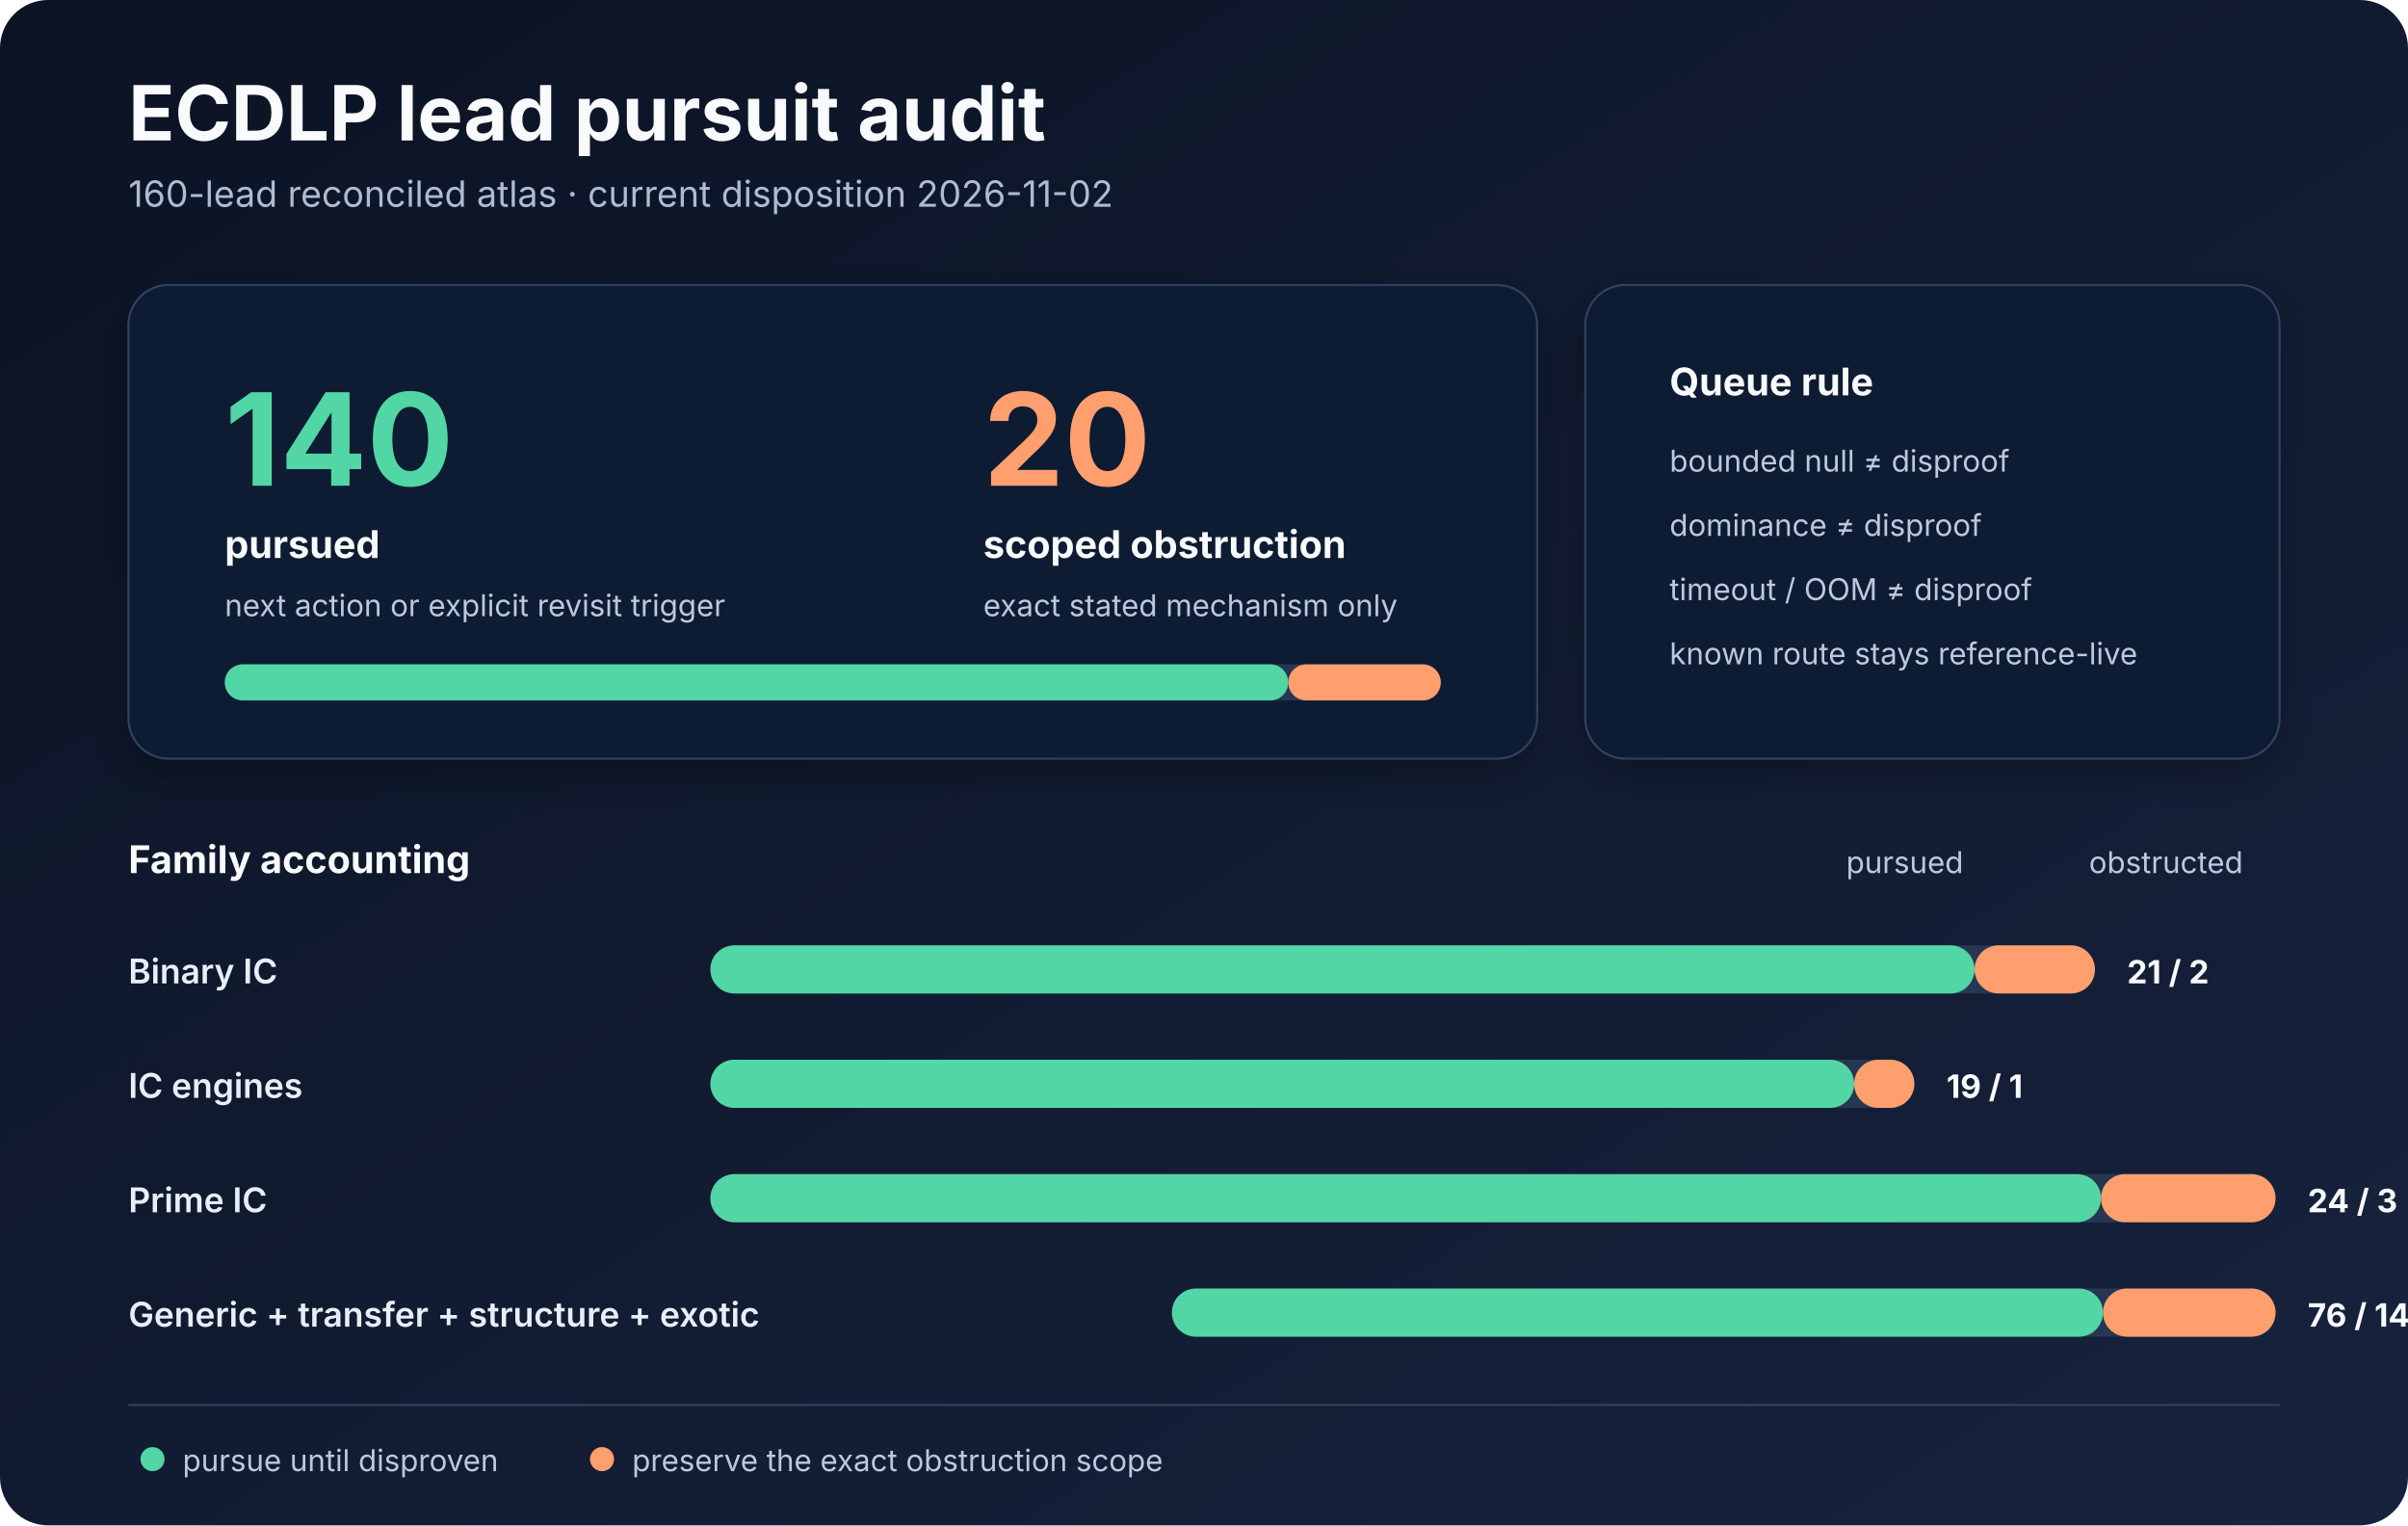
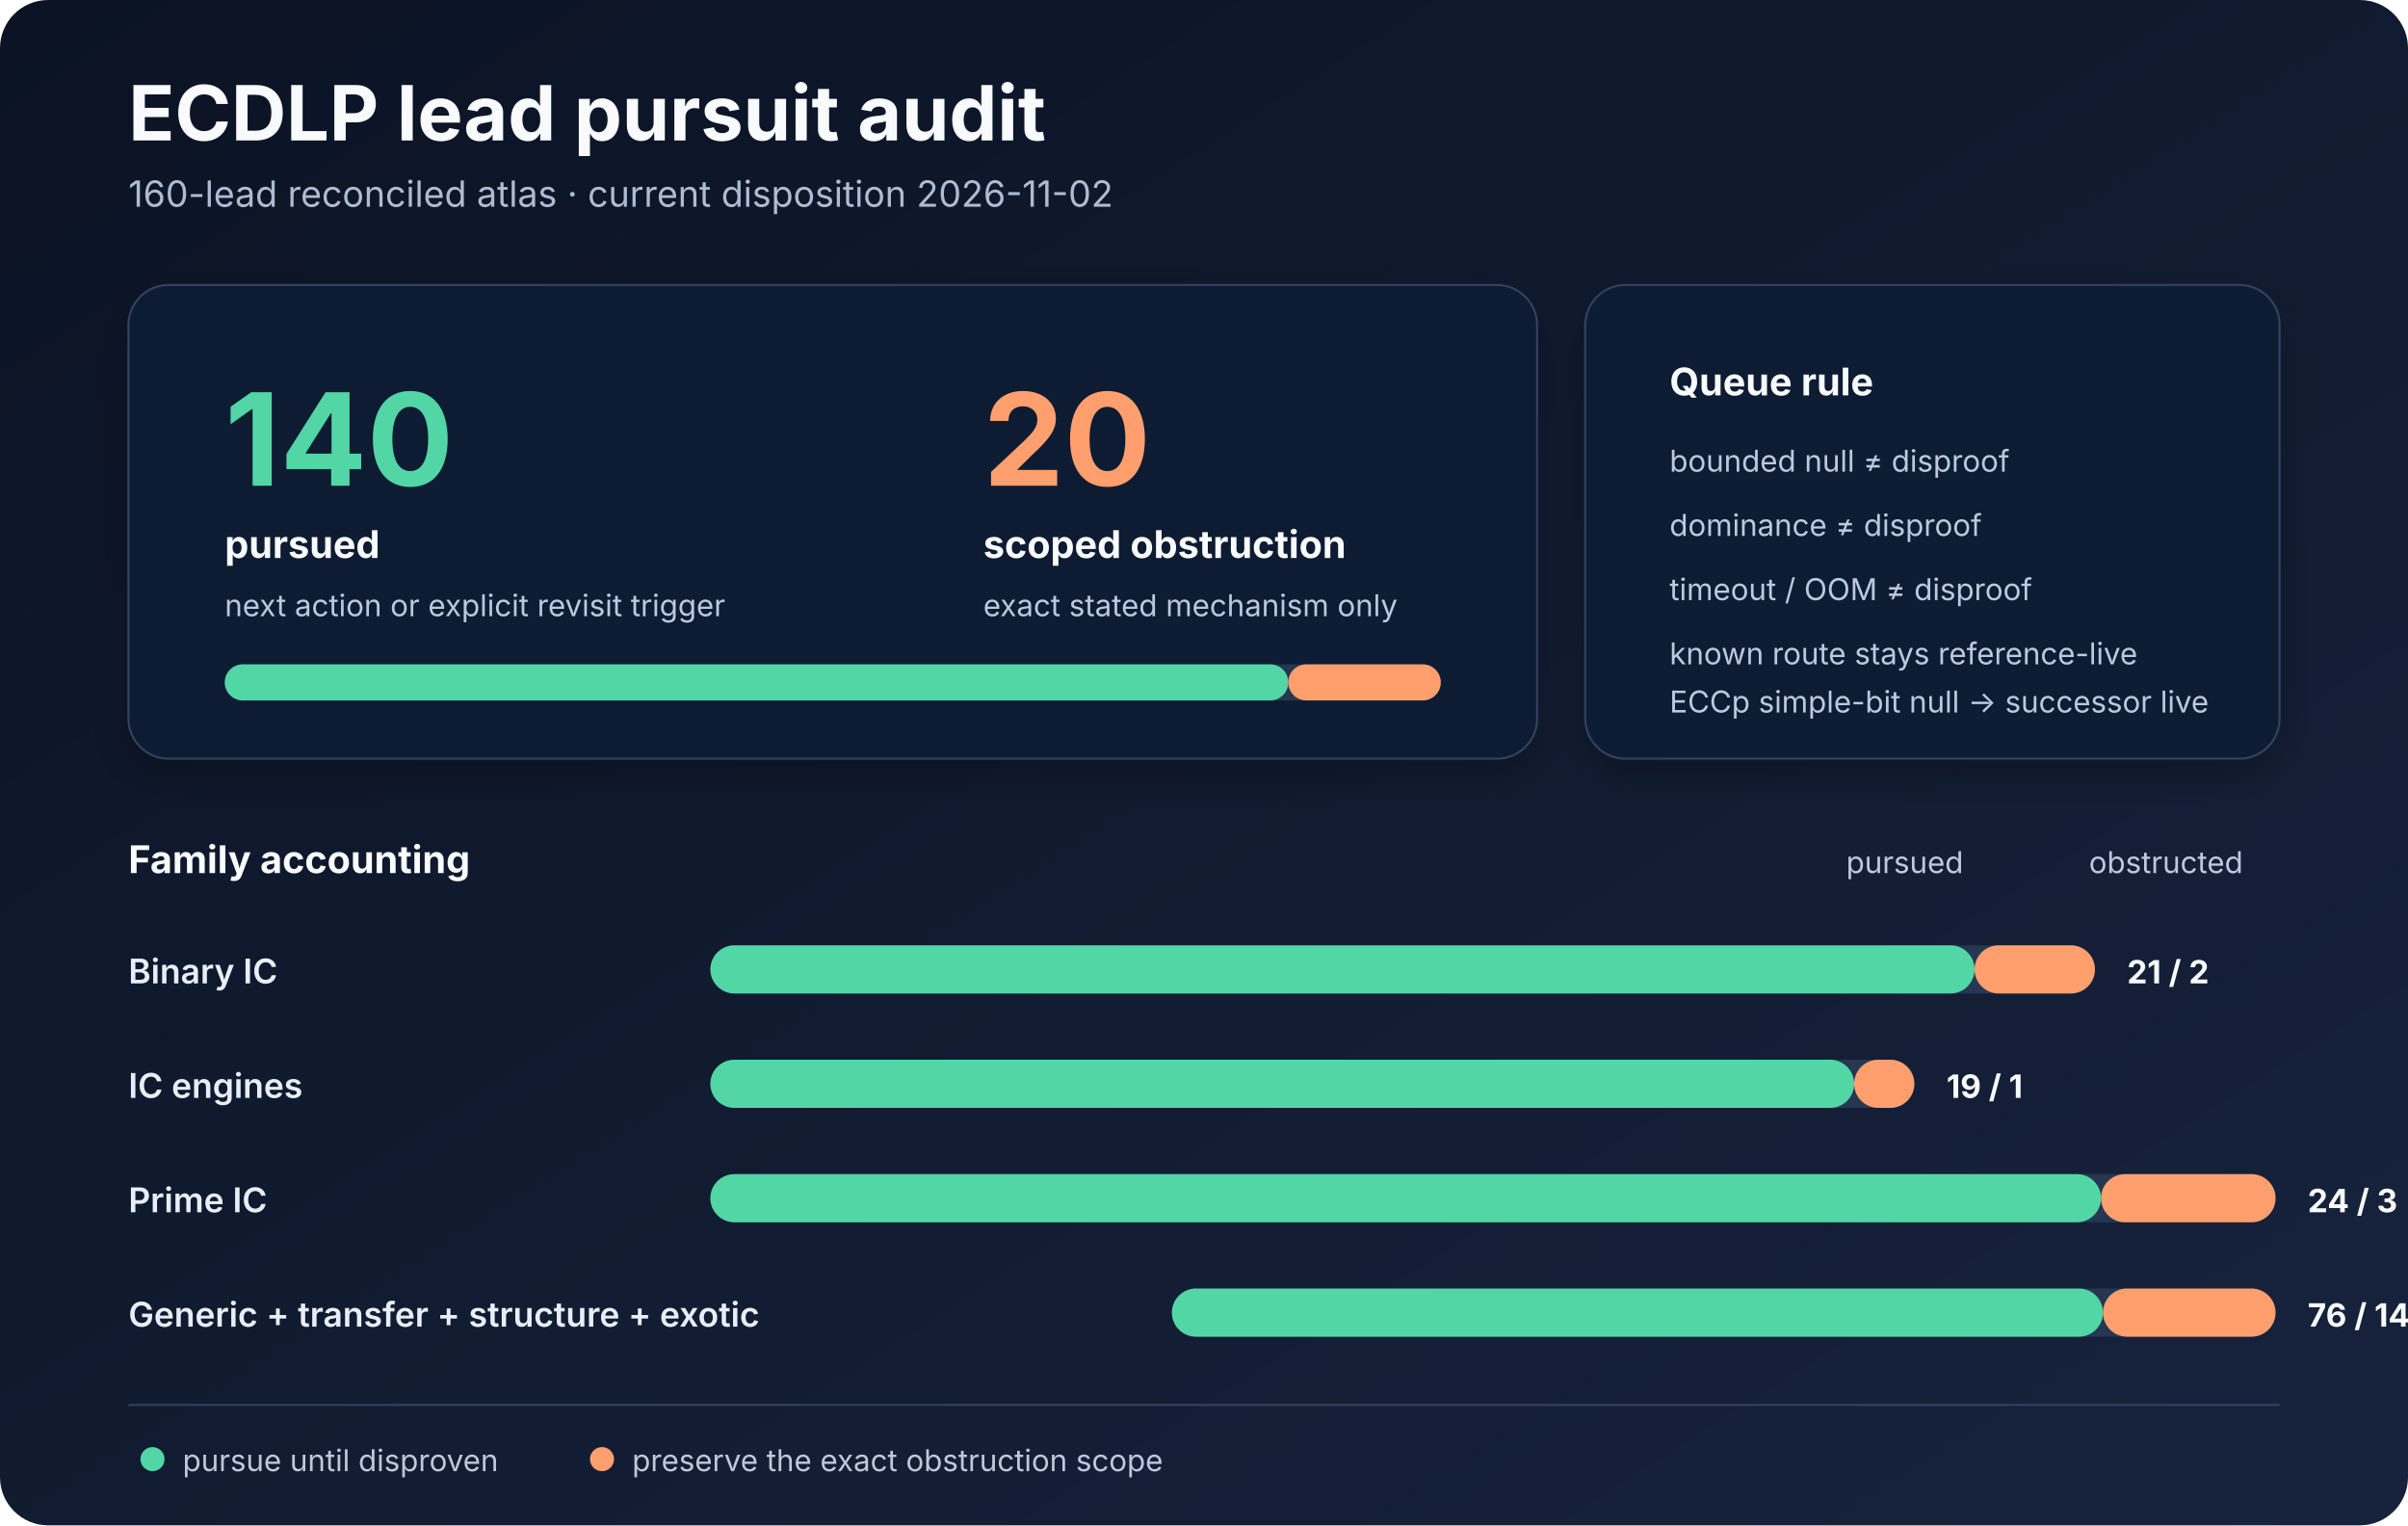
<svg xmlns="http://www.w3.org/2000/svg" width="1200" height="760" viewBox="0 0 1200 760" role="img" aria-labelledby="title desc">
  <defs>
    <linearGradient id="bg" x1="0" y1="0" x2="1" y2="1">
      <stop offset="0" stop-color="#0b1324" />
      <stop offset="1" stop-color="#17233d" />
    </linearGradient>
    <filter id="shadow" x="-20%" y="-20%" width="140%" height="140%">
      <feDropShadow dx="0" dy="8" stdDeviation="10" flood-color="#000" flood-opacity=".28" />
    </filter>
    <style>
      text { font-family: Inter, Arial, sans-serif; }
      .title { font-size: 38px; font-weight: 700; fill: #f8fafc; }
      .subtitle { font-size: 18px; font-weight: 400; fill: #aebbd2; }
      .big { font-size: 64px; font-weight: 700; }
      .label { font-size: 19px; font-weight: 650; fill: #f8fafc; }
      .small { font-size: 15px; font-weight: 400; fill: #bdc8dc; }
      .family { font-size: 17px; font-weight: 600; fill: #e8eef8; }
      .count { font-size: 16px; font-weight: 650; fill: #f8fafc; }
    </style>
  </defs>
  <rect width="1200" height="760" rx="24" fill="url(#bg)" />
  <text class="title" x="64" y="70">ECDLP lead pursuit audit</text>
  <text class="subtitle" x="64" y="103">160-lead reconciled atlas · current disposition 2026-11-02</text>
  <g filter="url(#shadow)">
    <rect x="64" y="142" width="702" height="236" rx="20" fill="#111d33" stroke="#32425f" />
    <rect x="790" y="142" width="346" height="236" rx="20" fill="#111d33" stroke="#32425f" />
  </g>
  <text class="big" x="112" y="242" fill="#52d6a5">140</text>
  <text class="label" x="112" y="278">pursued</text>
  <text class="small" x="112" y="307">next action or explicit revisit trigger</text>
  <text class="big" x="490" y="242" fill="#ff9f6e">20</text>
  <text class="label" x="490" y="278">scoped obstruction</text>
  <text class="small" x="490" y="307">exact stated mechanism only</text>
  <rect x="112" y="331" width="606" height="18" rx="9" fill="#263752" />
  <rect x="112" y="331" width="530" height="18" rx="9" fill="#52d6a5" />
  <rect x="642" y="331" width="76" height="18" rx="9" fill="#ff9f6e" />
  <text class="label" x="832" y="197">Queue rule</text>
  <text class="small" x="832" y="235">bounded null ≠ disproof</text>
  <text class="small" x="832" y="267">dominance ≠ disproof</text>
  <text class="small" x="832" y="299">timeout / OOM ≠ disproof</text>
  <text class="small" x="832" y="331">known route stays reference-live</text>
+   <text class="small" x="832" y="355">ECCp simple-bit null → successor live</text>
  <text class="label" x="64" y="435">Family accounting</text>
  <text class="small" x="920" y="435">pursued</text>
  <text class="small" x="1041" y="435">obstructed</text>
  <g transform="translate(64 468)">
    <text class="family" x="0" y="22">Binary IC</text>
    <rect x="290" y="3" width="690" height="24" rx="12" fill="#263752" />
    <rect x="290" y="3" width="630" height="24" rx="12" fill="#52d6a5" />
    <rect x="920" y="3" width="60" height="24" rx="12" fill="#ff9f6e" />
    <text class="count" x="996" y="22">21 / 2</text>
  </g>
  <g transform="translate(64 525)">
    <text class="family" x="0" y="22">IC engines</text>
    <rect x="290" y="3" width="600" height="24" rx="12" fill="#263752" />
    <rect x="290" y="3" width="570" height="24" rx="12" fill="#52d6a5" />
    <rect x="860" y="3" width="30" height="24" rx="12" fill="#ff9f6e" />
    <text class="count" x="906" y="22">19 / 1</text>
  </g>
  <g transform="translate(64 582)">
    <text class="family" x="0" y="22">Prime IC</text>
    <rect x="290" y="3" width="780" height="24" rx="12" fill="#263752" />
    <rect x="290" y="3" width="693" height="24" rx="12" fill="#52d6a5" />
    <rect x="983" y="3" width="87" height="24" rx="12" fill="#ff9f6e" />
    <text class="count" x="1086" y="22">24 / 3</text>
  </g>
  <g transform="translate(64 639)">
    <text class="family" x="0" y="22">Generic + transfer + structure + exotic</text>
    <rect x="520" y="3" width="550" height="24" rx="12" fill="#263752" />
    <rect x="520" y="3" width="464" height="24" rx="12" fill="#52d6a5" />
    <rect x="984" y="3" width="86" height="24" rx="12" fill="#ff9f6e" />
    <text class="count" x="1086" y="22">76 / 14</text>
  </g>
  <line x1="64" y1="700" x2="1136" y2="700" stroke="#32425f" />
  <circle cx="76" cy="727" r="6" fill="#52d6a5" />
  <text class="small" x="91" y="733">pursue until disproven</text>
  <circle cx="300" cy="727" r="6" fill="#ff9f6e" />
  <text class="small" x="315" y="733">preserve the exact obstruction scope</text>
</svg>
